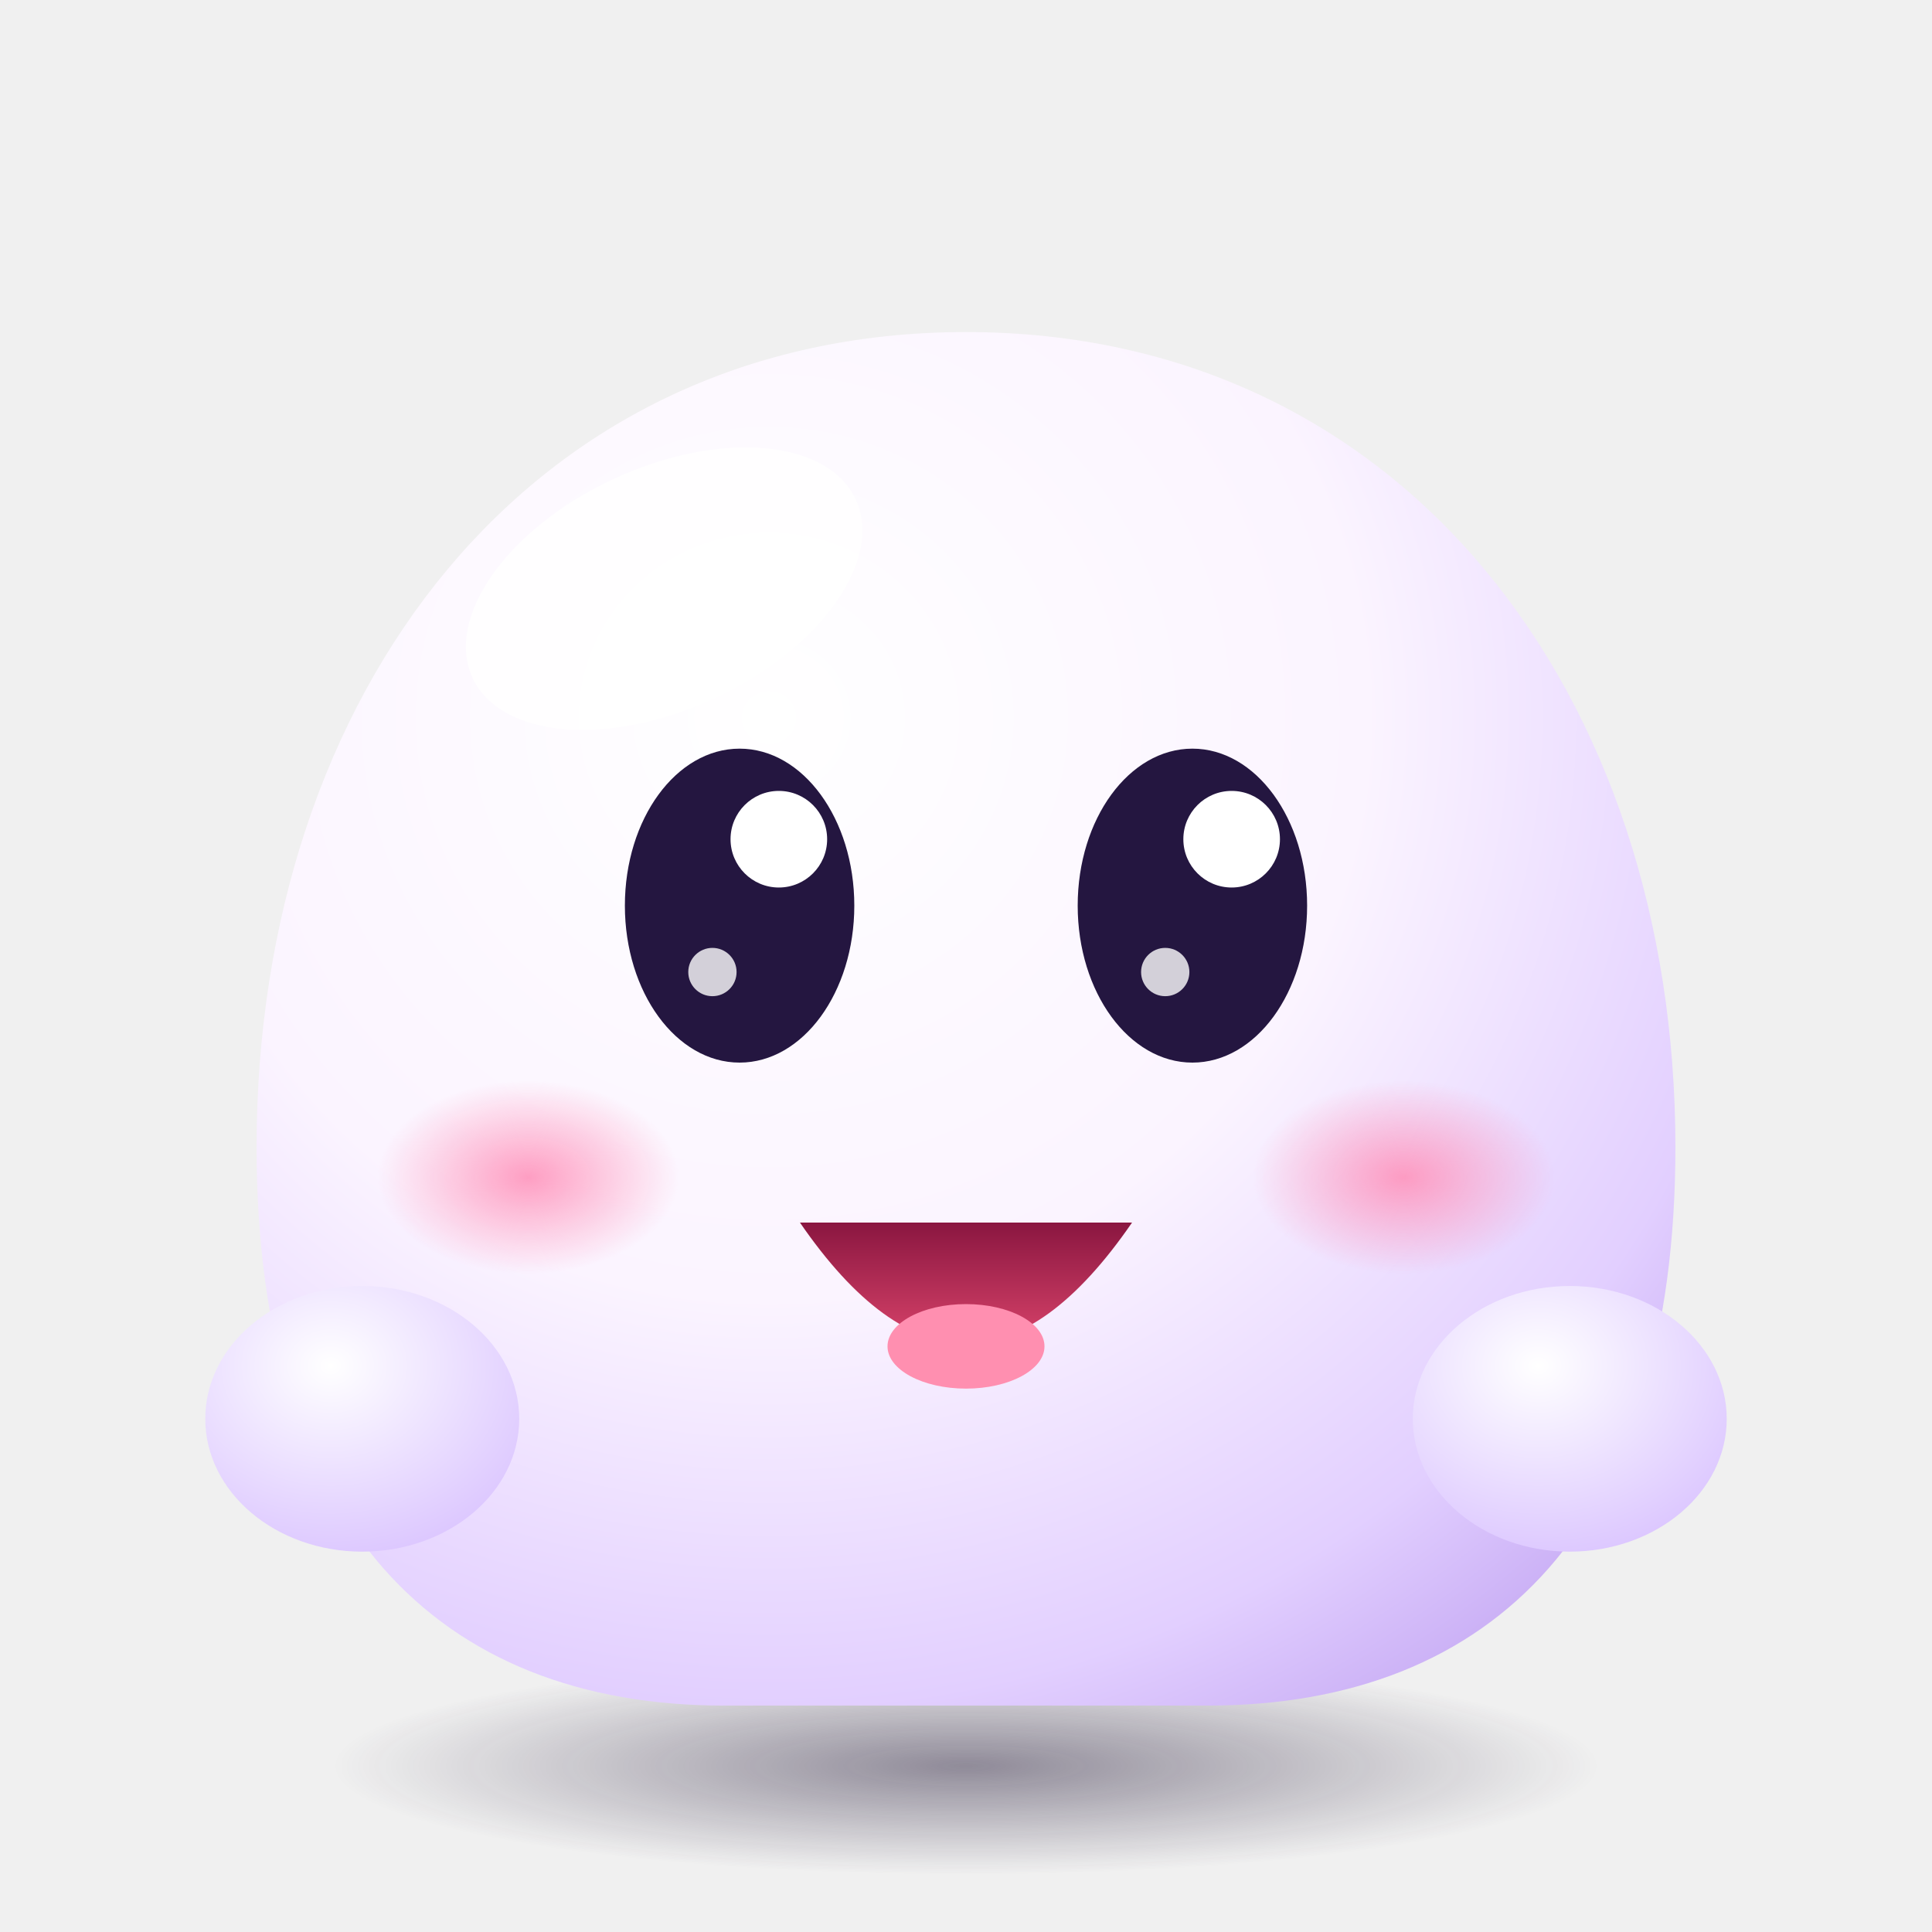
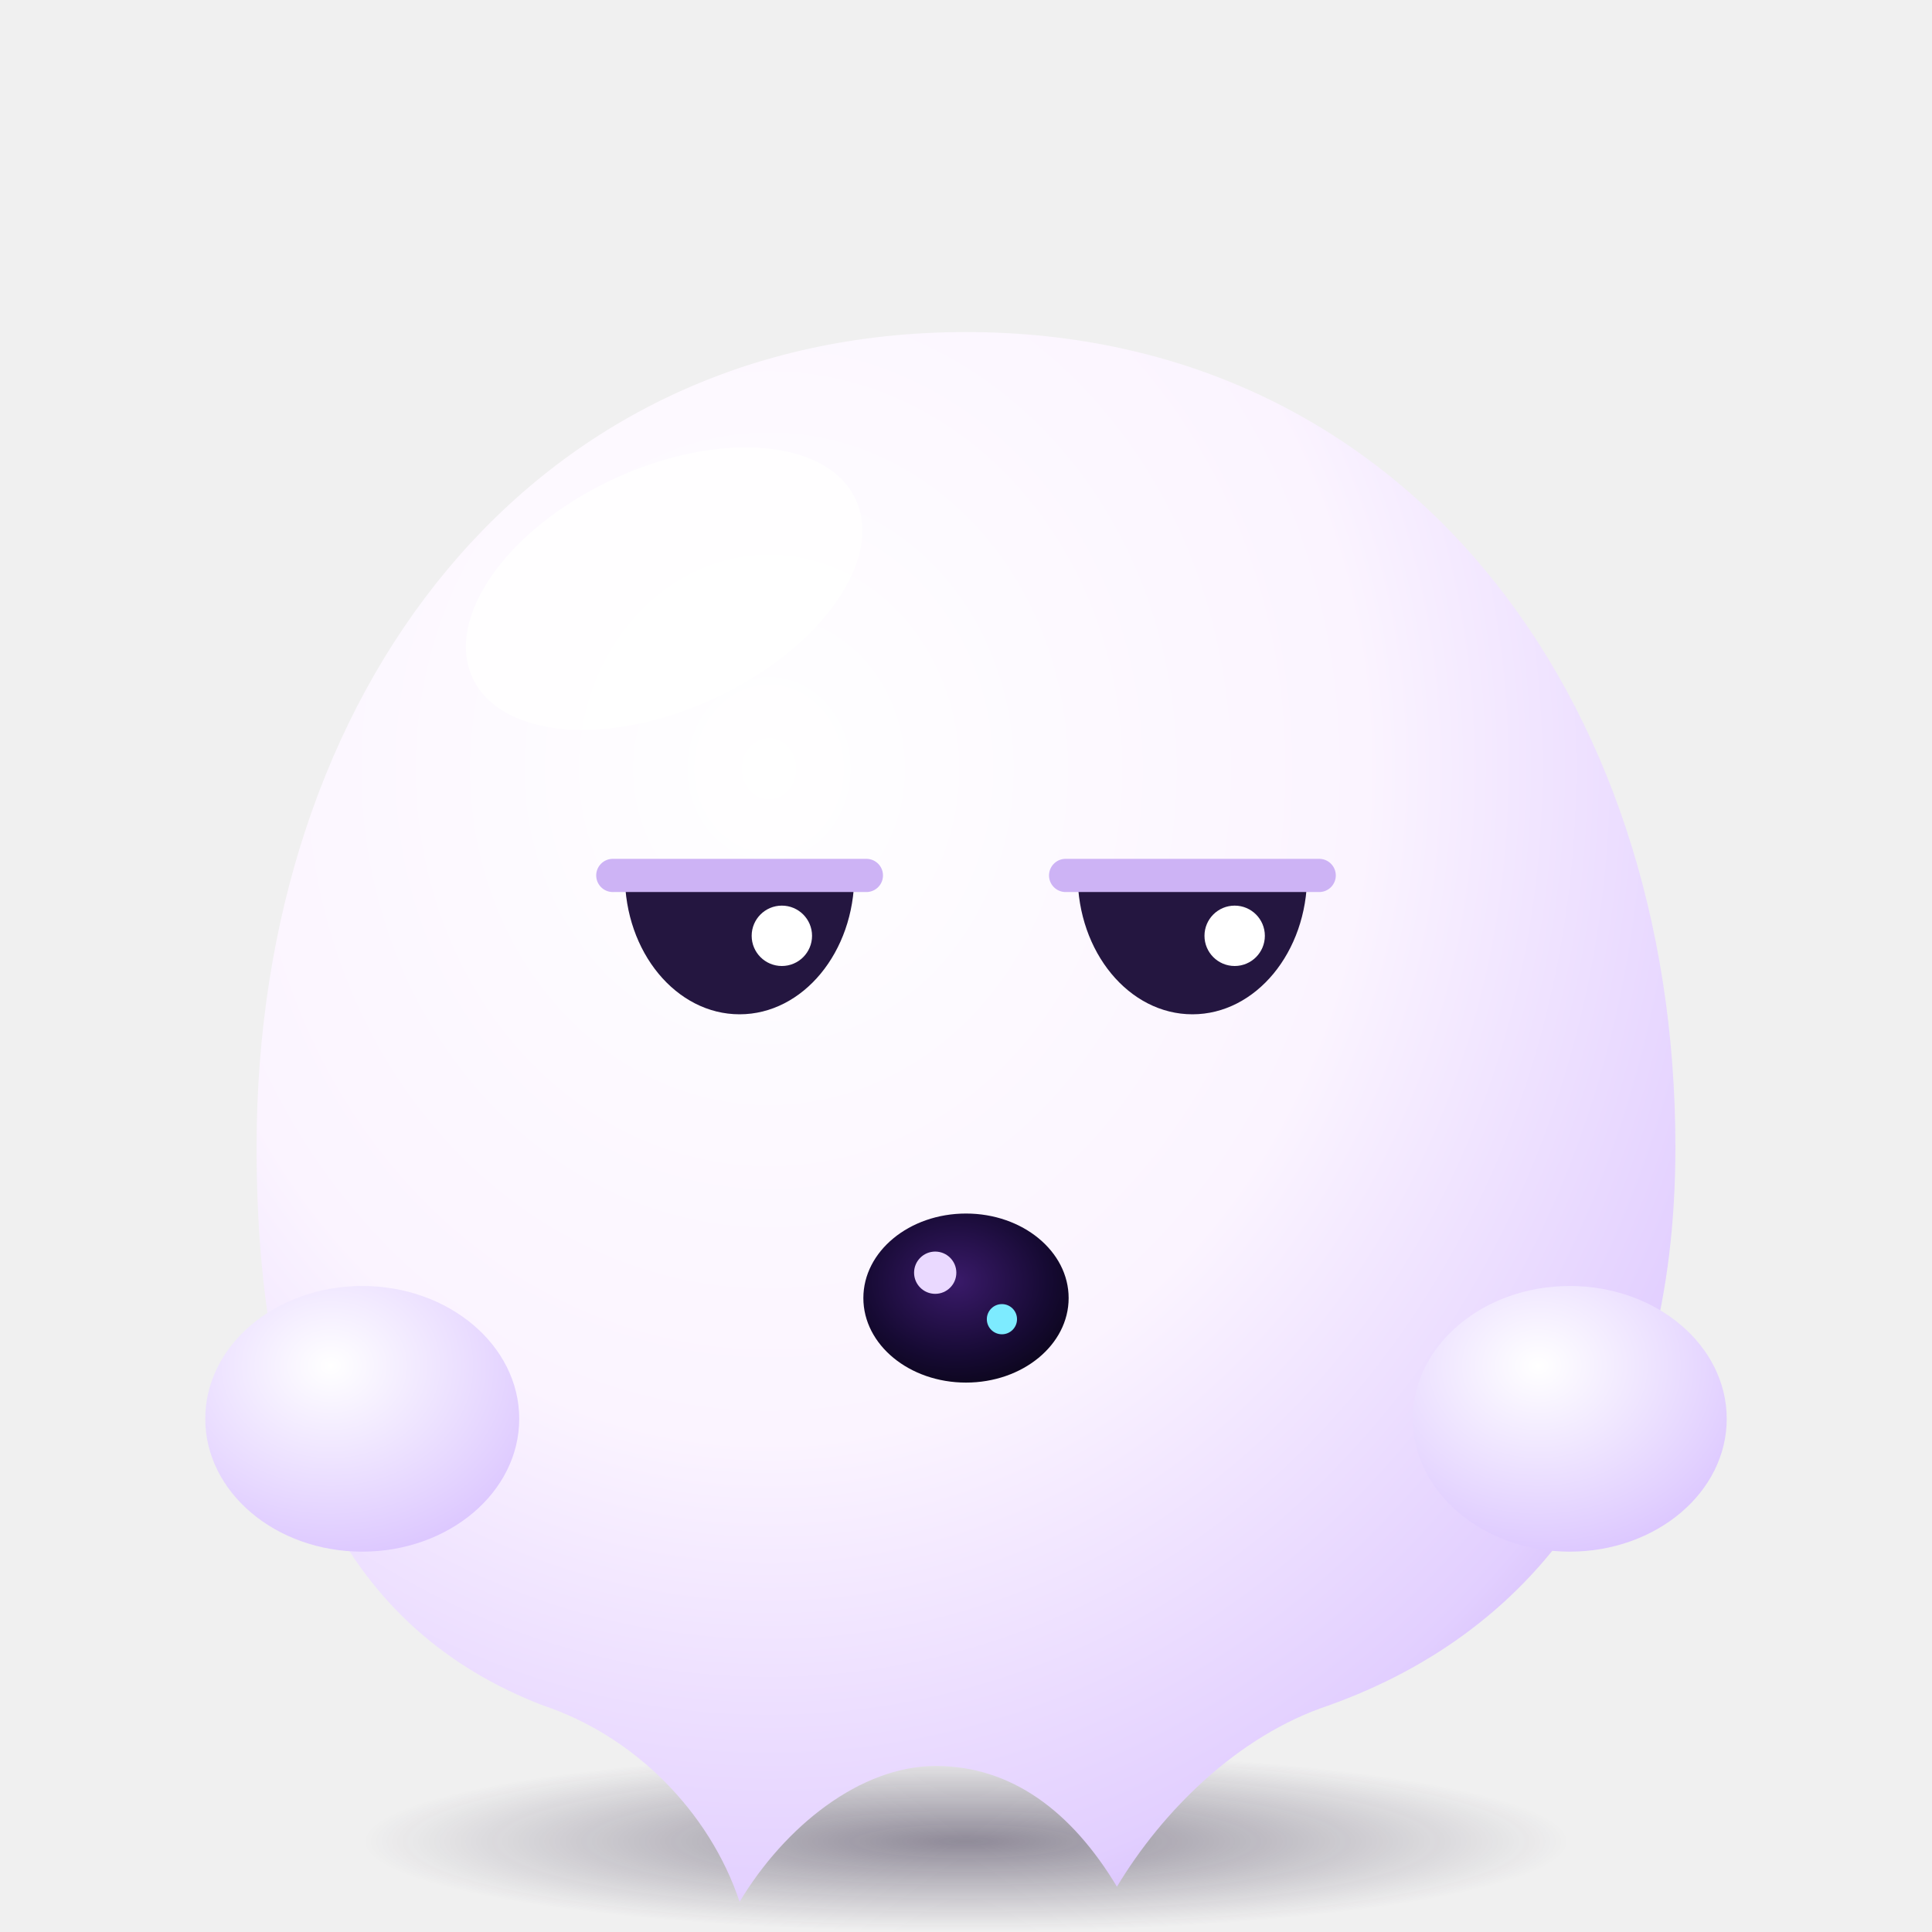
<svg xmlns="http://www.w3.org/2000/svg" viewBox="0 0 64 64">
  <defs>
    <radialGradient id="b" cx=".36" cy=".28" r=".85">
      <stop offset="0" stop-color="#ffffff" />
      <stop offset=".5" stop-color="#fbf4ff" />
      <stop offset=".85" stop-color="#e2cfff" />
      <stop offset="1" stop-color="#c9aef5" />
    </radialGradient>
    <radialGradient id="a" cx=".4" cy=".3" r=".8">
      <stop offset="0" stop-color="#ffffff" />
      <stop offset="1" stop-color="#d9c2ff" />
    </radialGradient>
    <radialGradient id="g" cx=".5" cy=".5" r=".5">
      <stop offset="0" stop-color="#1a0f2e" stop-opacity=".45" />
      <stop offset="1" stop-color="#1a0f2e" stop-opacity="0" />
    </radialGradient>
-     <radialGradient id="c" cx=".5" cy=".5" r=".5">
-       <stop offset="0" stop-color="#ff8fb8" stop-opacity=".85" />
-       <stop offset="1" stop-color="#ff8fb8" stop-opacity="0" />
+     <radialGradient id="m" cx=".45" cy=".4" r=".75">
+       <stop offset="0" stop-color="#3a1a6a" />
+       <stop offset=".6" stop-color="#160a33" />
+       <stop offset="1" stop-color="#06030f" />
    </radialGradient>
-     <linearGradient id="m" x1="0" y1="0" x2="0" y2="1">
-       <stop offset="0" stop-color="#8a1640" />
-       <stop offset="1" stop-color="#d8436a" />
-     </linearGradient>
  </defs>
-   <ellipse cx="32" cy="58.5" rx="21" ry="3.6" fill="url(#g)" />
-   <path d="M32 11C46.5 11 55.5 23 55.5 38C55.5 50.5 49.5 56.5 40 56.5H24C14.5 56.5 8.5 50.5 8.5 38C8.5 23 17.5 11 32 11Z" fill="url(#b)" />
+   <ellipse cx="32" cy="61" rx="20" ry="3" fill="url(#g)" />
+   <path d="M32 11C46.5 11 55.5 23 55.5 38C55.5 48 51 54 44 56.5C41 57.5 38.5 60 37 62.5C35.5 60 33.5 58.5 31 58.5C28.5 58.5 26 60.5 24.5 63C23.5 60 21 57.5 18 56.5C11.5 54 8.5 48 8.5 38C8.5 23 17.5 11 32 11Z" fill="url(#b)" />
  <ellipse cx="22" cy="19.5" rx="7" ry="4" fill="#fff" opacity=".85" transform="rotate(-25 22 19.5)" />
  <ellipse cx="12" cy="47" rx="5.2" ry="4.4" fill="url(#a)" />
  <ellipse cx="52" cy="47" rx="5.2" ry="4.4" fill="url(#a)" />
-   <ellipse cx="17.5" cy="39" rx="5" ry="3.2" fill="url(#c)" />
-   <ellipse cx="46.5" cy="39" rx="5" ry="3.2" fill="url(#c)" />
-   <ellipse cx="24.5" cy="30" rx="3.8" ry="5.2" fill="#241640" />
-   <ellipse cx="39.5" cy="30" rx="3.8" ry="5.2" fill="#241640" />
-   <circle cx="25.8" cy="27.8" r="1.6" fill="#fff" />
-   <circle cx="40.8" cy="27.8" r="1.6" fill="#fff" />
-   <circle cx="23.6" cy="32.2" r=".8" fill="#fff" opacity=".8" />
-   <circle cx="38.6" cy="32.2" r=".8" fill="#fff" opacity=".8" />
-   <path d="M26.5 40.5Q32 48.5 37.5 40.5Z" fill="url(#m)" />
-   <ellipse cx="32" cy="44.6" rx="2.6" ry="1.4" fill="#ff8fb0" />
+   <path d="M20.7 29H28.3A3.8 4.6 0 0 1 20.7 29Z" fill="#241640" />
+   <path d="M20.3 29H28.7" stroke="#cdb3f5" stroke-width="1.1" stroke-linecap="round" />
+   <circle cx="25.9" cy="31" r="1" fill="#fff" />
+   <path d="M35.7 29H43.3A3.8 4.6 0 0 1 35.7 29Z" fill="#241640" />
+   <path d="M35.3 29H43.7" stroke="#cdb3f5" stroke-width="1.1" stroke-linecap="round" />
+   <circle cx="40.9" cy="31" r="1" fill="#fff" />
+   <ellipse cx="32" cy="43" rx="3.4" ry="2.8" fill="url(#m)" />
+   <circle cx="30.98" cy="42.16" r=".7" fill="#ead9ff" />
+   <circle cx="33.19" cy="43.7" r=".5" fill="#7debff" />
</svg>
